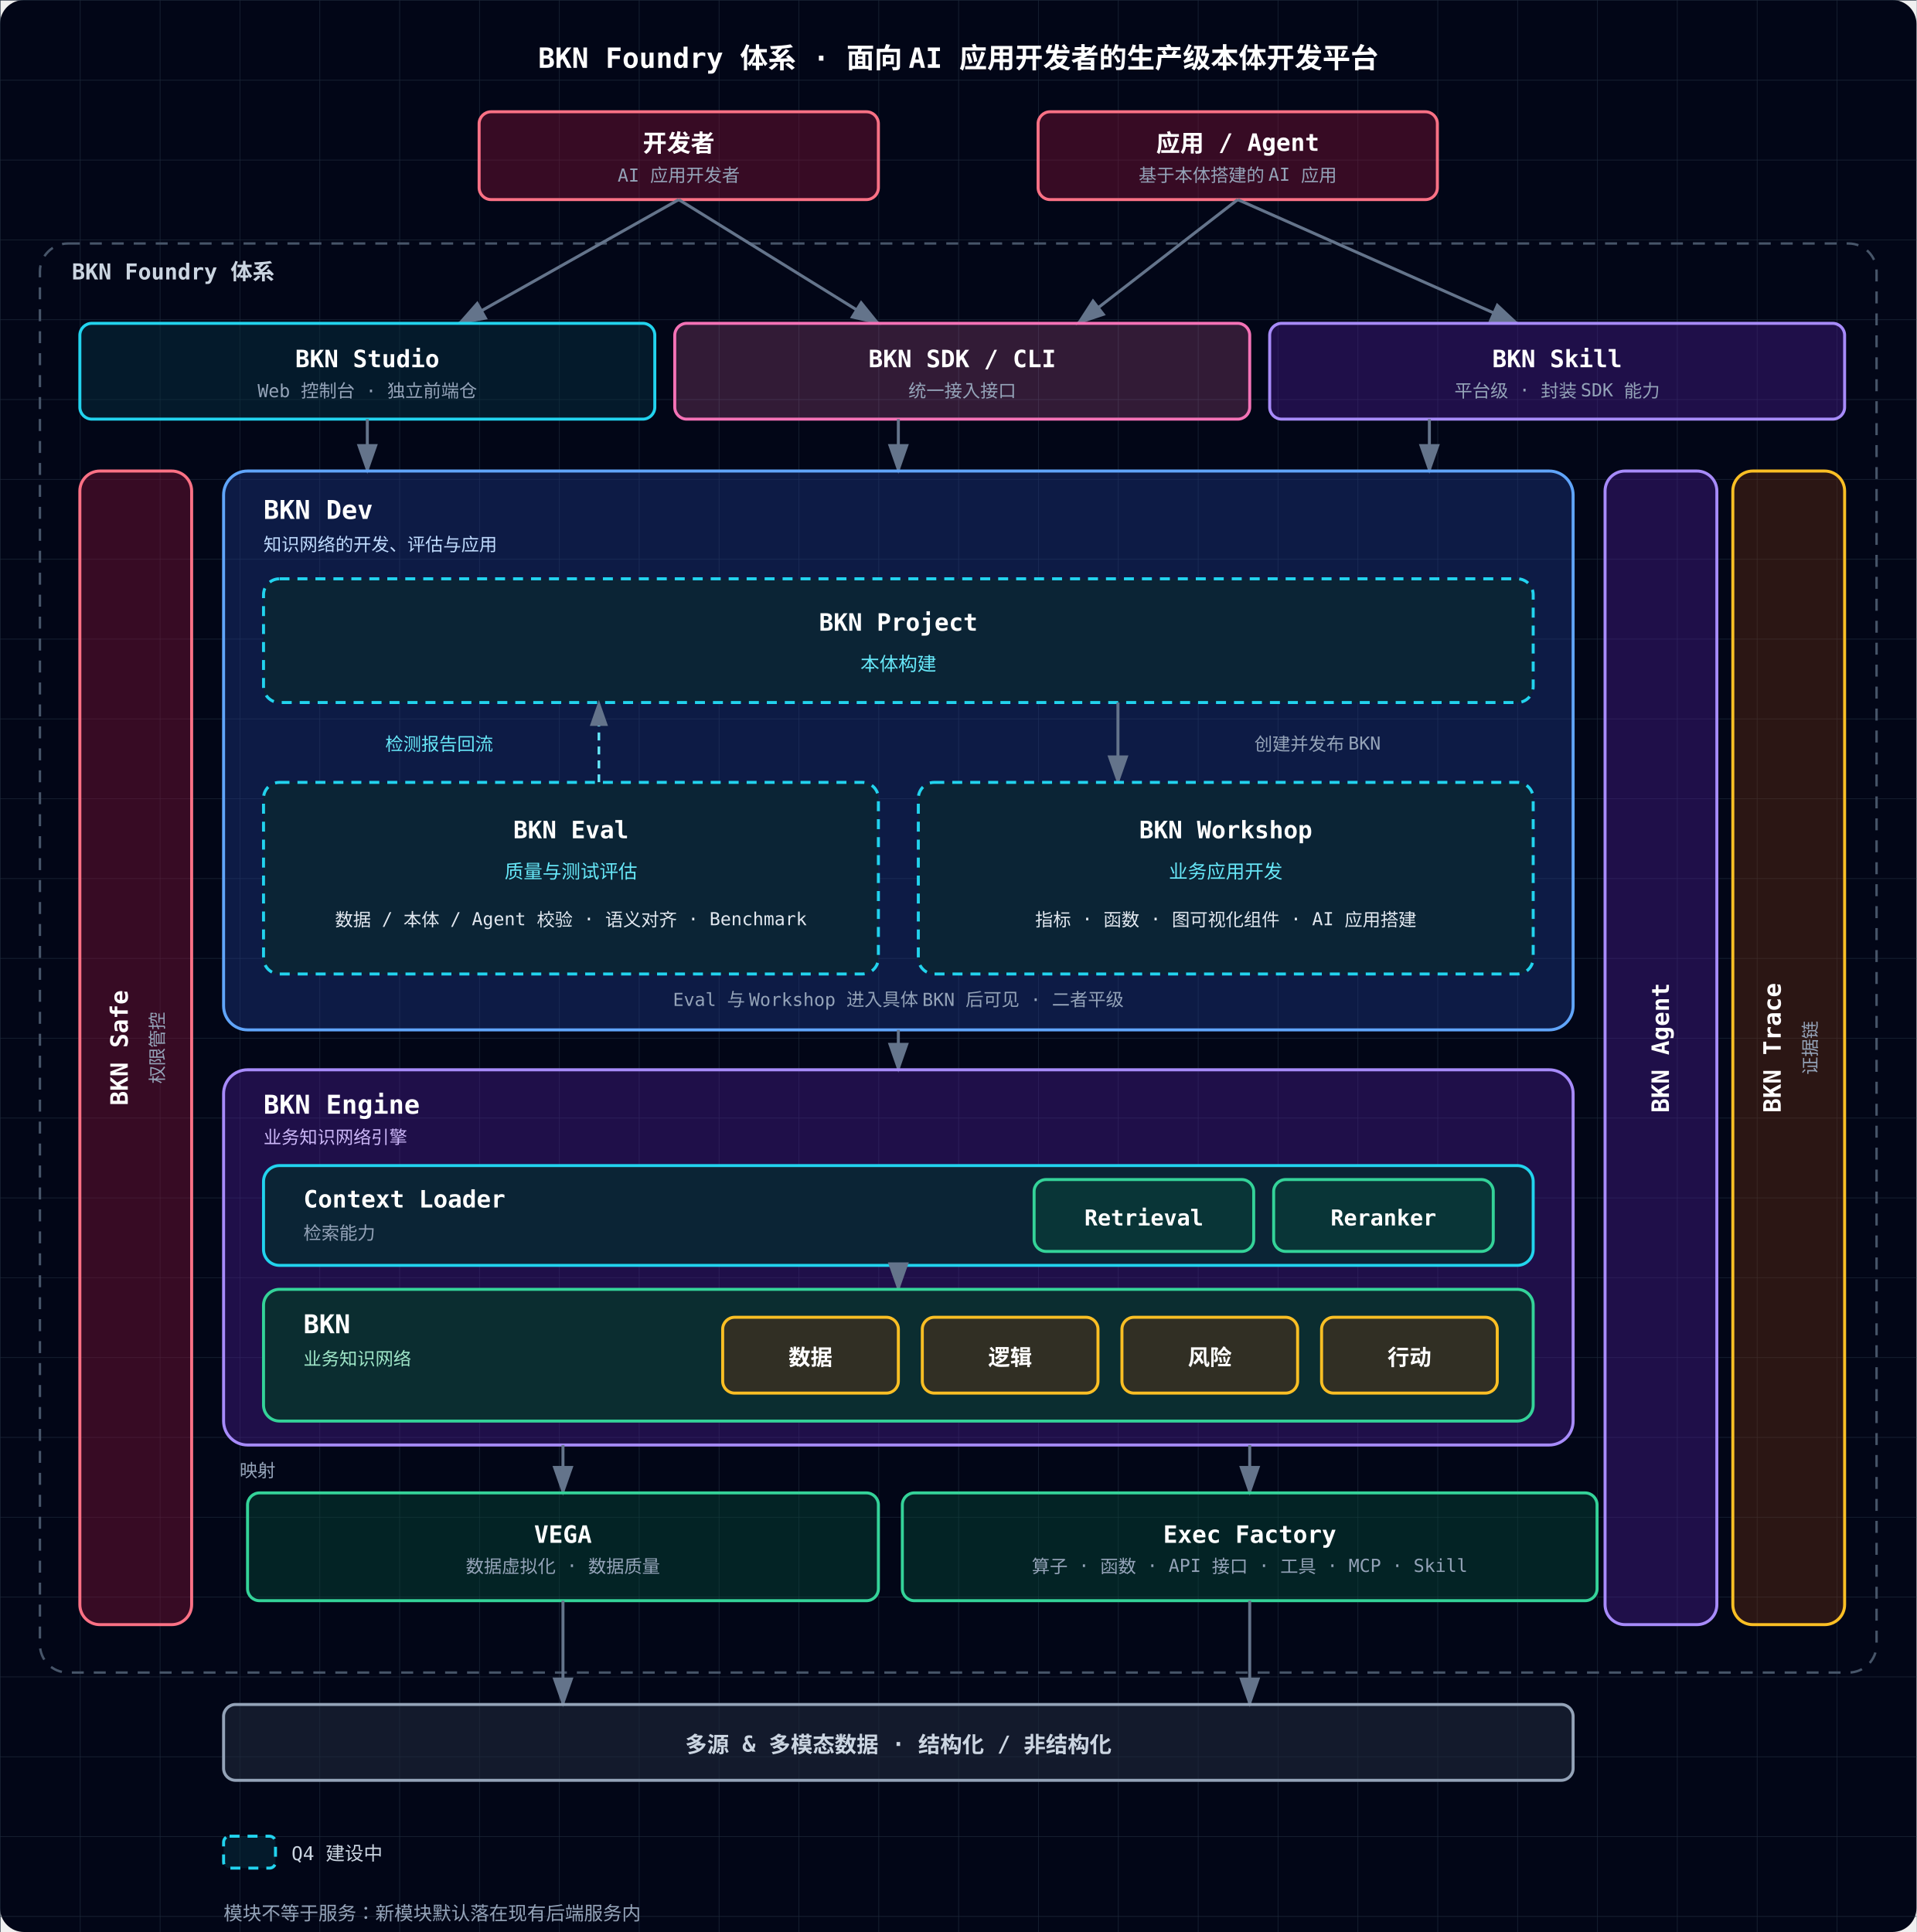
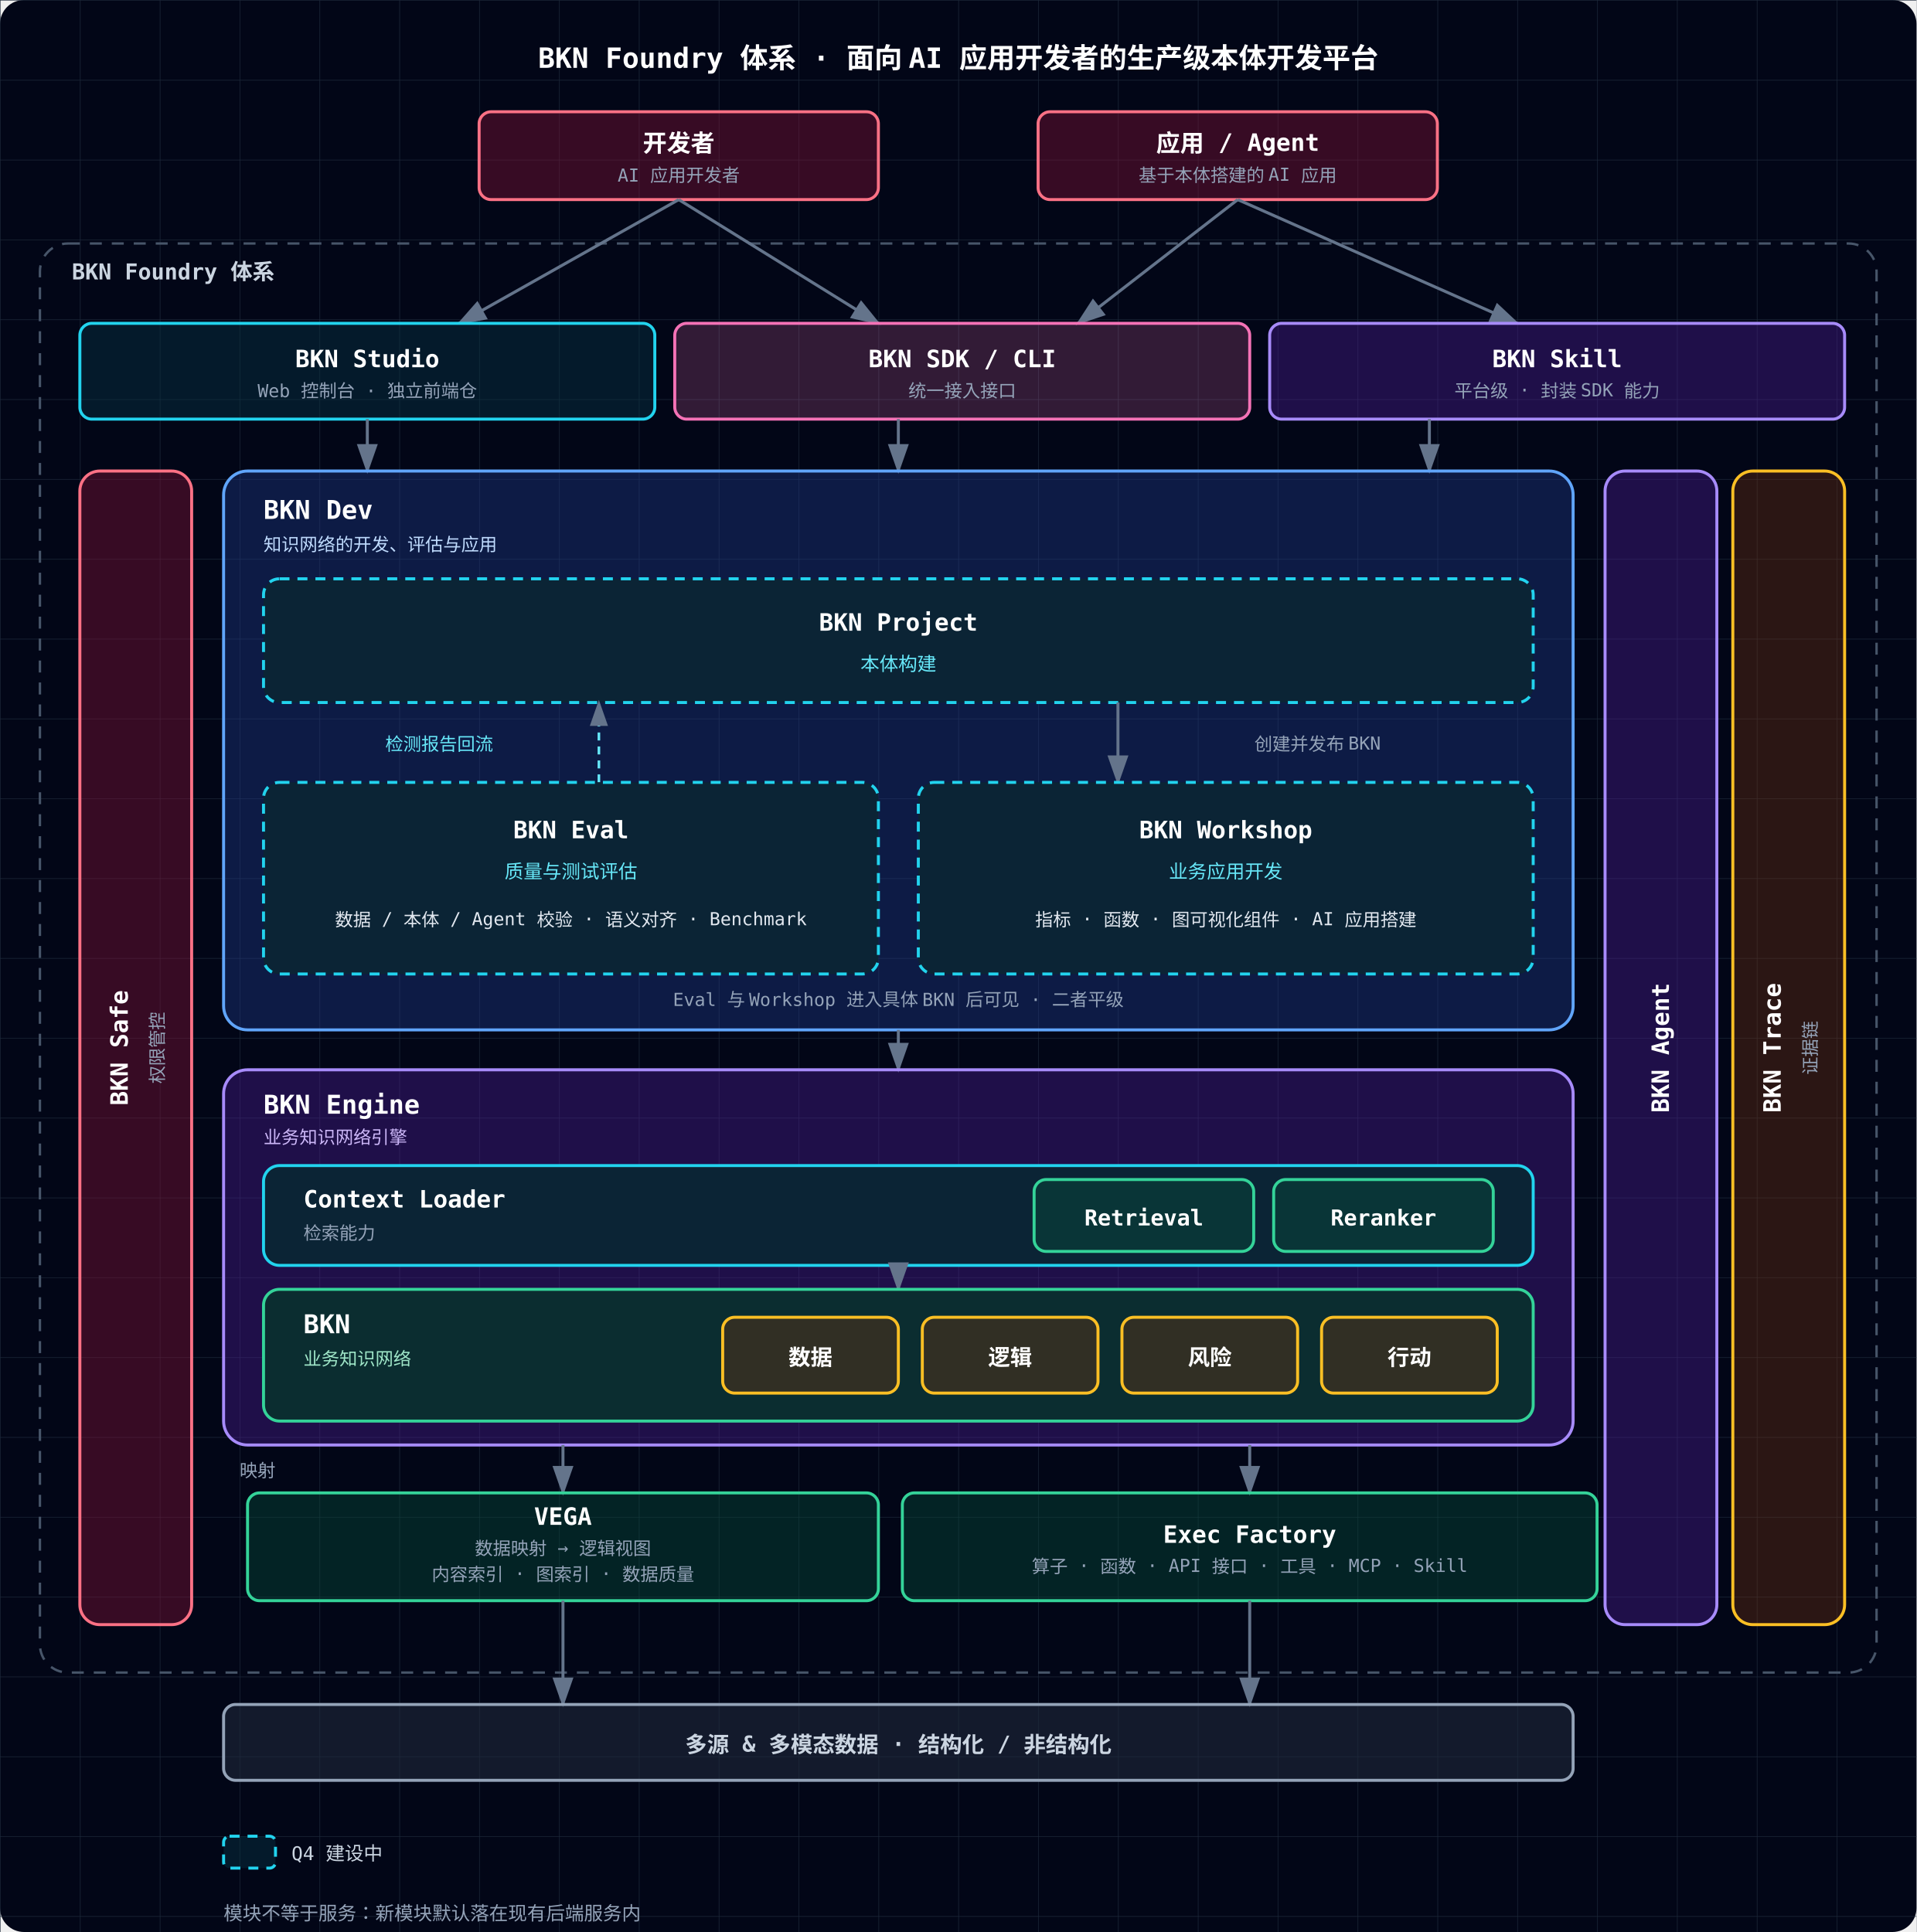
<svg xmlns="http://www.w3.org/2000/svg" viewBox="0 0 960 968" font-family="ui-monospace, SFMono-Regular, Menlo, Consolas, monospace">
  <rect width="960" height="968" fill="#020617" rx="12" />
  <defs>
    <marker id="arrowhead" markerWidth="10" markerHeight="7" refX="9" refY="3.5" orient="auto">
      <polygon points="0 0, 10 3.5, 0 7" fill="#64748b" />
    </marker>
    <pattern id="grid" width="40" height="40" patternUnits="userSpaceOnUse">
      <path d="M 40 0 L 0 0 0 40" fill="none" stroke="#1e293b" stroke-width="0.5" />
    </pattern>
  </defs>
  <rect width="100%" height="100%" fill="url(#grid)" />
  <text x="480.0" y="34" fill="white" font-size="14" font-weight="700" text-anchor="middle">BKN Foundry 体系 · 面向 AI 应用开发者的生产级本体开发平台</text>
  <rect x="240" y="56" width="200" height="44" rx="6" fill="rgba(136, 19, 55, 0.4)" stroke="#fb7185" stroke-width="1.5" />
  <text x="340.0" y="76.0" fill="white" font-size="12" font-weight="600" text-anchor="middle">开发者</text>
  <text x="340.0" y="91.0" fill="#94a3b8" font-size="9" text-anchor="middle">AI 应用开发者</text>
  <rect x="520" y="56" width="200" height="44" rx="6" fill="rgba(136, 19, 55, 0.4)" stroke="#fb7185" stroke-width="1.5" />
  <text x="620.0" y="76.0" fill="white" font-size="12" font-weight="600" text-anchor="middle">应用 / Agent</text>
  <text x="620.0" y="91.0" fill="#94a3b8" font-size="9" text-anchor="middle">基于本体搭建的 AI 应用</text>
  <rect x="20" y="122" width="920" height="716" rx="14" fill="none" stroke="#475569" stroke-width="1.2" stroke-dasharray="6 5" />
  <text x="36" y="140" fill="#cbd5e1" font-size="11" font-weight="700" text-anchor="start">BKN Foundry 体系</text>
  <line x1="340" y1="100" x2="230" y2="162" stroke="#64748b" stroke-width="1.5" marker-end="url(#arrowhead)" />
  <line x1="340" y1="100" x2="440" y2="162" stroke="#64748b" stroke-width="1.5" marker-end="url(#arrowhead)" />
  <line x1="620" y1="100" x2="540" y2="162" stroke="#64748b" stroke-width="1.5" marker-end="url(#arrowhead)" />
  <line x1="620" y1="100" x2="760" y2="162" stroke="#64748b" stroke-width="1.5" marker-end="url(#arrowhead)" />
  <rect x="40" y="162" width="288" height="48" rx="6" fill="rgba(8, 51, 68, 0.45)" stroke="#22d3ee" stroke-width="1.5" />
  <text x="184.0" y="184.0" fill="white" font-size="12" font-weight="600" text-anchor="middle">BKN Studio</text>
  <text x="184.0" y="199.0" fill="#94a3b8" font-size="9" text-anchor="middle">Web 控制台 · 独立前端仓</text>
  <rect x="338" y="162" width="288" height="48" rx="6" fill="rgba(244, 114, 182, 0.2)" stroke="#f472b6" stroke-width="1.5" />
  <text x="482.0" y="184.0" fill="white" font-size="12" font-weight="600" text-anchor="middle">BKN SDK / CLI</text>
  <text x="482.0" y="199.0" fill="#94a3b8" font-size="9" text-anchor="middle">统一接入接口</text>
  <rect x="636" y="162" width="288" height="48" rx="6" fill="rgba(76, 29, 149, 0.4)" stroke="#a78bfa" stroke-width="1.5" />
  <text x="780.0" y="184.0" fill="white" font-size="12" font-weight="600" text-anchor="middle">BKN Skill</text>
  <text x="780.0" y="199.0" fill="#94a3b8" font-size="9" text-anchor="middle">平台级 · 封装 SDK 能力</text>
  <rect x="40" y="236" width="56" height="578" rx="10" fill="rgba(136, 19, 55, 0.4)" stroke="#fb7185" stroke-width="1.5" />
  <text x="64" y="525.0" fill="white" font-size="12" font-weight="600" text-anchor="middle" transform="rotate(-90 64 525.0)">BKN Safe</text>
  <text x="82" y="525.0" fill="#94a3b8" font-size="9" text-anchor="middle" transform="rotate(-90 82 525.0)">权限管控</text>
  <rect x="804" y="236" width="56" height="578" rx="10" fill="rgba(76, 29, 149, 0.4)" stroke="#a78bfa" stroke-width="1.5" />
  <text x="836" y="525.0" fill="white" font-size="12" font-weight="600" text-anchor="middle" transform="rotate(-90 836 525.0)">BKN Agent</text>
  <rect x="868" y="236" width="56" height="578" rx="10" fill="rgba(120, 53, 15, 0.35)" stroke="#fbbf24" stroke-width="1.5" />
  <text x="892" y="525.0" fill="white" font-size="12" font-weight="600" text-anchor="middle" transform="rotate(-90 892 525.0)">BKN Trace</text>
  <text x="910" y="525.0" fill="#94a3b8" font-size="9" text-anchor="middle" transform="rotate(-90 910 525.0)">证据链</text>
  <line x1="184" y1="210" x2="184" y2="236" stroke="#64748b" stroke-width="1.5" marker-end="url(#arrowhead)" />
  <line x1="450" y1="210" x2="450" y2="236" stroke="#64748b" stroke-width="1.5" marker-end="url(#arrowhead)" />
  <line x1="716" y1="210" x2="716" y2="236" stroke="#64748b" stroke-width="1.5" marker-end="url(#arrowhead)" />
  <rect x="112" y="236" width="676" height="280" rx="12" fill="rgba(30, 58, 138, 0.4)" stroke="#60a5fa" stroke-width="1.5" />
  <text x="132" y="260" fill="white" font-size="13" font-weight="700" text-anchor="start">BKN Dev</text>
  <text x="132" y="276" fill="#bfdbfe" font-size="9" text-anchor="start">知识网络的开发、评估与应用</text>
  <rect x="132" y="290" width="636" height="62" rx="8" fill="#0f172a" />
  <rect x="132" y="290" width="636" height="62" rx="8" fill="rgba(8, 51, 68, 0.45)" stroke="#22d3ee" stroke-width="1.5" stroke-dasharray="5 4" />
  <text x="450" y="316" fill="white" font-size="12" font-weight="600" text-anchor="middle">BKN Project</text>
  <text x="450" y="336" fill="#67e8f9" font-size="9.5" text-anchor="middle">本体构建</text>
  <line x1="560" y1="352" x2="560" y2="392" stroke="#64748b" stroke-width="1.5" marker-end="url(#arrowhead)" />
  <text x="660" y="376" fill="#94a3b8" font-size="9" text-anchor="middle">创建并发布 BKN</text>
  <path d="M 300 392 L 300 352" fill="none" stroke="#67e8f9" stroke-width="1.3" stroke-dasharray="4 3" marker-end="url(#arrowhead)" />
  <text x="220" y="376" fill="#67e8f9" font-size="9" text-anchor="middle">检测报告回流</text>
  <rect x="132" y="392" width="308" height="96" rx="8" fill="#0f172a" />
  <rect x="132" y="392" width="308" height="96" rx="8" fill="rgba(8, 51, 68, 0.45)" stroke="#22d3ee" stroke-width="1.5" stroke-dasharray="5 4" />
  <text x="286.0" y="420" fill="white" font-size="12" font-weight="600" text-anchor="middle">BKN Eval</text>
  <text x="286.0" y="440" fill="#67e8f9" font-size="9.5" text-anchor="middle">质量与测试评估</text>
  <text x="286.0" y="464" fill="#e2e8f0" font-size="9" text-anchor="middle">数据 / 本体 / Agent 校验 · 语义对齐 · Benchmark</text>
  <rect x="460" y="392" width="308" height="96" rx="8" fill="#0f172a" />
  <rect x="460" y="392" width="308" height="96" rx="8" fill="rgba(8, 51, 68, 0.45)" stroke="#22d3ee" stroke-width="1.5" stroke-dasharray="5 4" />
  <text x="614.0" y="420" fill="white" font-size="12" font-weight="600" text-anchor="middle">BKN Workshop</text>
  <text x="614.0" y="440" fill="#67e8f9" font-size="9.5" text-anchor="middle">业务应用开发</text>
  <text x="614.0" y="464" fill="#e2e8f0" font-size="9" text-anchor="middle">指标 · 函数 · 图可视化组件 · AI 应用搭建</text>
  <text x="450" y="504" fill="#94a3b8" font-size="9" text-anchor="middle">Eval 与 Workshop 进入具体 BKN 后可见 · 二者平级</text>
  <line x1="450" y1="516" x2="450" y2="536" stroke="#64748b" stroke-width="1.5" marker-end="url(#arrowhead)" />
  <rect x="112" y="536" width="676" height="188" rx="12" fill="rgba(76, 29, 149, 0.4)" stroke="#a78bfa" stroke-width="1.5" />
  <text x="132" y="558" fill="white" font-size="13" font-weight="700" text-anchor="start">BKN Engine</text>
  <text x="132" y="573" fill="#cbb6f7" font-size="9" text-anchor="start">业务知识网络引擎</text>
  <rect x="132" y="584" width="636" height="50" rx="8" fill="#0f172a" />
  <rect x="132" y="584" width="636" height="50" rx="8" fill="rgba(8, 51, 68, 0.45)" stroke="#22d3ee" stroke-width="1.5" />
  <text x="152" y="605" fill="white" font-size="12" font-weight="600" text-anchor="start">Context Loader</text>
  <text x="152" y="621" fill="#94a3b8" font-size="9" text-anchor="start">检索能力</text>
  <rect x="518" y="591" width="110" height="36" rx="6" fill="rgba(6, 78, 59, 0.4)" stroke="#34d399" stroke-width="1.5" />
  <text x="573" y="614" fill="white" font-size="11" font-weight="600" text-anchor="middle">Retrieval</text>
  <rect x="638" y="591" width="110" height="36" rx="6" fill="rgba(6, 78, 59, 0.4)" stroke="#34d399" stroke-width="1.5" />
  <text x="693" y="614" fill="white" font-size="11" font-weight="600" text-anchor="middle">Reranker</text>
  <line x1="450" y1="634" x2="450" y2="646" stroke="#64748b" stroke-width="1.5" marker-end="url(#arrowhead)" />
  <rect x="132" y="646" width="636" height="66" rx="8" fill="#0f172a" />
  <rect x="132" y="646" width="636" height="66" rx="8" fill="rgba(6, 78, 59, 0.4)" stroke="#34d399" stroke-width="1.5" />
  <text x="152" y="668" fill="white" font-size="13" font-weight="700" text-anchor="start">BKN</text>
  <text x="152" y="684" fill="#9fe6c8" font-size="9" text-anchor="start">业务知识网络</text>
  <rect x="362" y="660" width="88" height="38" rx="6" fill="rgba(120, 53, 15, 0.35)" stroke="#fbbf24" stroke-width="1.5" />
  <text x="406" y="684" fill="white" font-size="11" font-weight="600" text-anchor="middle">数据</text>
  <rect x="462" y="660" width="88" height="38" rx="6" fill="rgba(120, 53, 15, 0.35)" stroke="#fbbf24" stroke-width="1.5" />
  <text x="506" y="684" fill="white" font-size="11" font-weight="600" text-anchor="middle">逻辑</text>
  <rect x="562" y="660" width="88" height="38" rx="6" fill="rgba(120, 53, 15, 0.35)" stroke="#fbbf24" stroke-width="1.5" />
  <text x="606" y="684" fill="white" font-size="11" font-weight="600" text-anchor="middle">风险</text>
  <rect x="662" y="660" width="88" height="38" rx="6" fill="rgba(120, 53, 15, 0.35)" stroke="#fbbf24" stroke-width="1.5" />
  <text x="706" y="684" fill="white" font-size="11" font-weight="600" text-anchor="middle">行动</text>
  <line x1="282" y1="724" x2="282" y2="748" stroke="#64748b" stroke-width="1.5" marker-end="url(#arrowhead)" />
  <line x1="626" y1="724" x2="626" y2="748" stroke="#64748b" stroke-width="1.5" marker-end="url(#arrowhead)" />
  <text x="120" y="740" fill="#94a3b8" font-size="9" text-anchor="start">映射</text>
  <rect x="124" y="748" width="316" height="54" rx="6" fill="rgba(6, 78, 59, 0.4)" stroke="#34d399" stroke-width="1.5" />
-   <text x="282" y="773" fill="white" font-size="12" font-weight="600" text-anchor="middle">VEGA</text>
-   <text x="282" y="788" fill="#94a3b8" font-size="9" text-anchor="middle">数据虚拟化 · 数据质量</text>
+   <text x="282" y="764" fill="white" font-size="12" font-weight="600" text-anchor="middle">VEGA</text>
+   <text x="282" y="779" fill="#94a3b8" font-size="9" text-anchor="middle">数据映射 → 逻辑视图</text>
+   <text x="282" y="792" fill="#94a3b8" font-size="9" text-anchor="middle">内容索引 · 图索引 · 数据质量</text>
  <rect x="452" y="748" width="348" height="54" rx="6" fill="rgba(6, 78, 59, 0.4)" stroke="#34d399" stroke-width="1.5" />
  <text x="626" y="773" fill="white" font-size="12" font-weight="600" text-anchor="middle">Exec Factory</text>
  <text x="626" y="788" fill="#94a3b8" font-size="9" text-anchor="middle">算子 · 函数 · API 接口 · 工具 · MCP · Skill</text>
  <line x1="282" y1="802" x2="282" y2="854" stroke="#64748b" stroke-width="1.5" marker-end="url(#arrowhead)" />
  <line x1="626" y1="802" x2="626" y2="854" stroke="#64748b" stroke-width="1.5" marker-end="url(#arrowhead)" />
  <rect x="112" y="854" width="676" height="38" rx="6" fill="rgba(30, 41, 59, 0.6)" stroke="#94a3b8" stroke-width="1.5" />
  <text x="450" y="878" fill="#cbd5e1" font-size="11" font-weight="600" text-anchor="middle">多源 &amp; 多模态数据 · 结构化 / 非结构化</text>
  <rect x="112" y="920" width="26" height="16" rx="3" fill="rgba(8, 51, 68, 0.45)" stroke="#22d3ee" stroke-width="1.5" stroke-dasharray="5 4" />
  <text x="146" y="932" fill="#cbd5e1" font-size="9.5" text-anchor="start">Q4 建设中</text>
  <text x="112" y="962" fill="#94a3b8" font-size="9.5" text-anchor="start">模块不等于服务：新模块默认落在现有后端服务内</text>
</svg>
